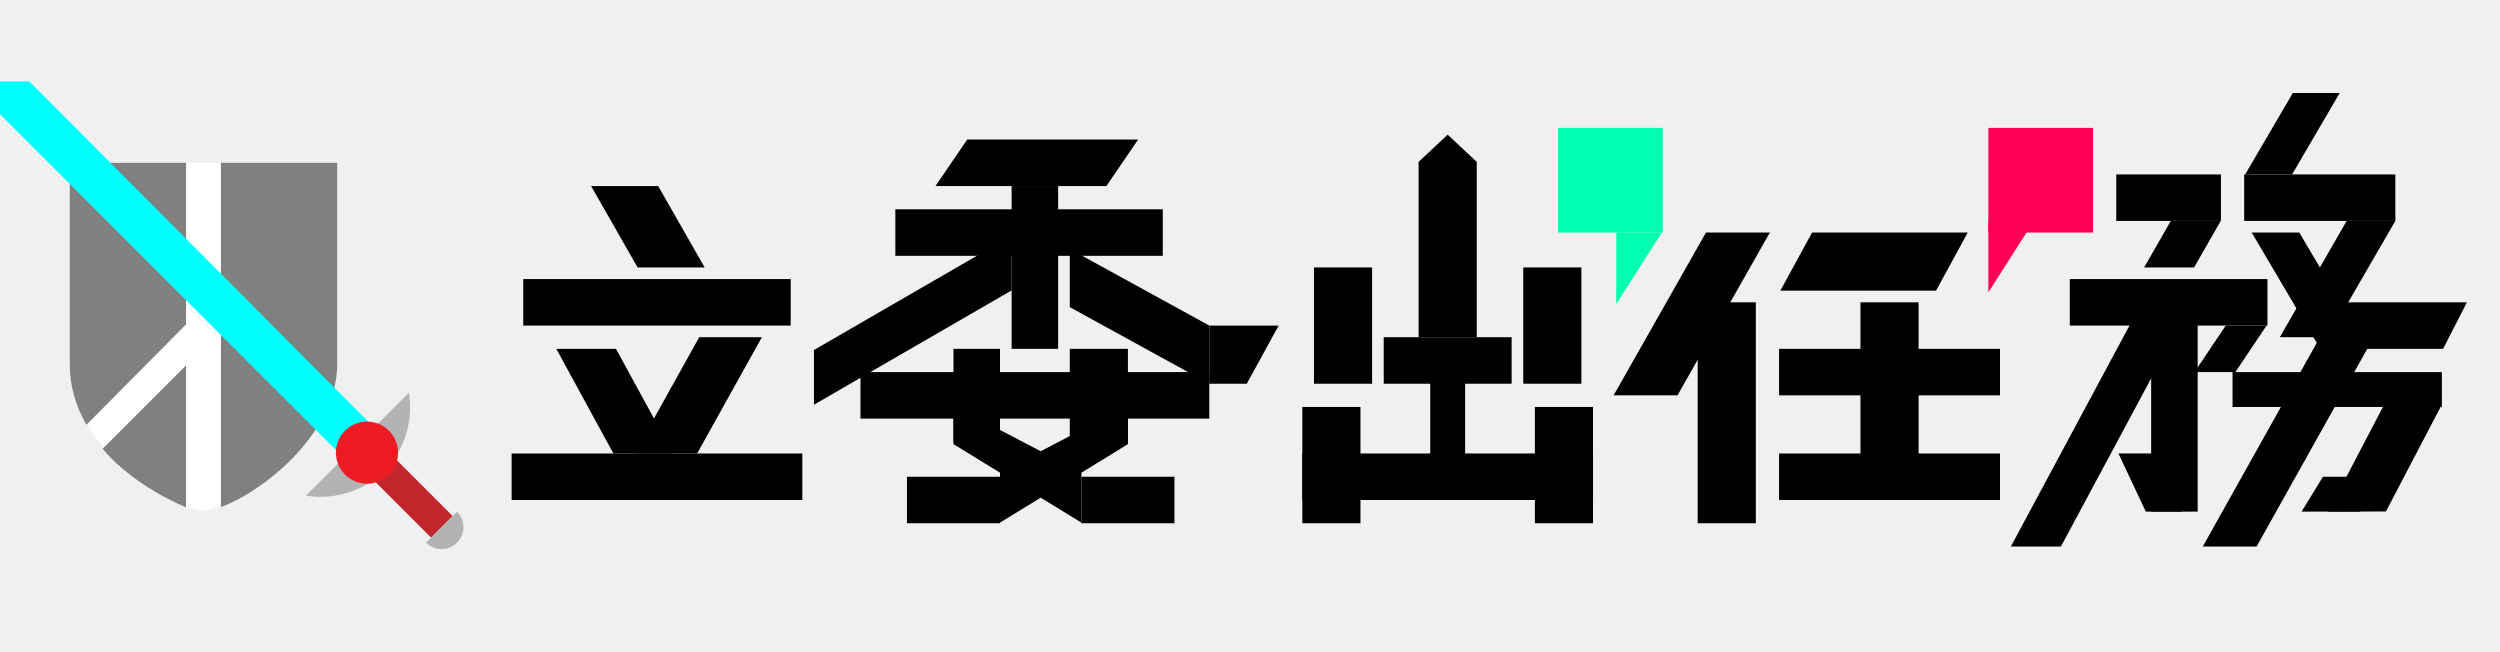
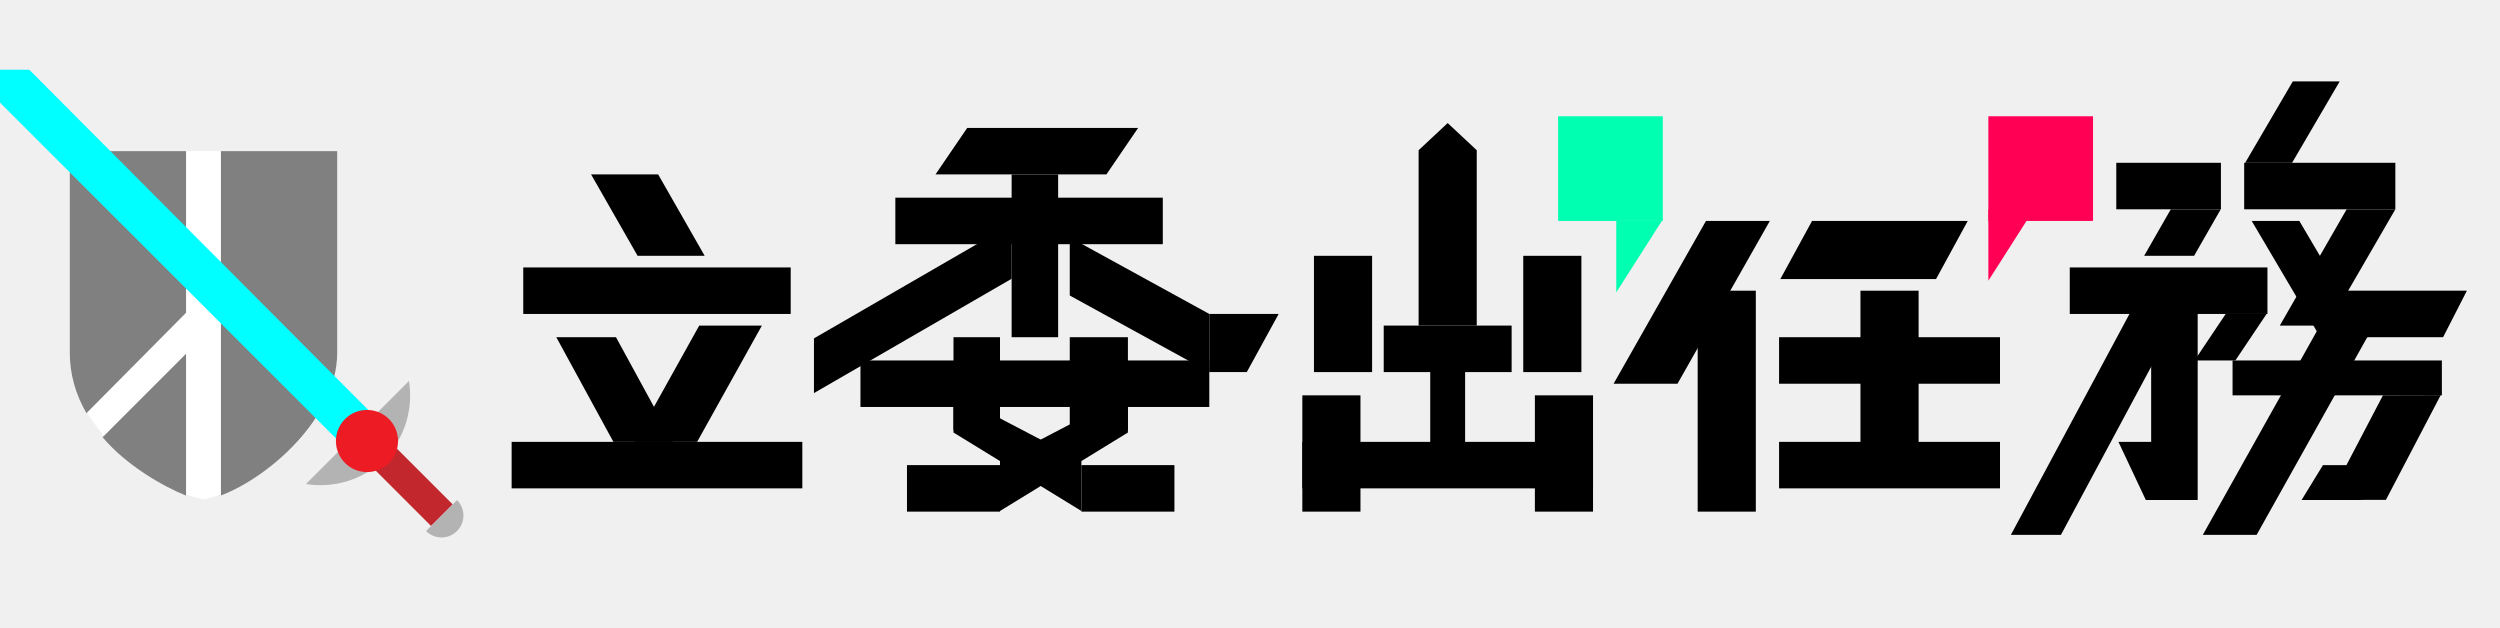
- <svg xmlns="http://www.w3.org/2000/svg" version="1.1" id="Layer_1" x="0px" y="0px" width="215px" height="56px" viewBox="0 0 215 56" enable-background="new 0 0 215 56" xml:space="preserve">
+ <svg xmlns="http://www.w3.org/2000/svg" version="1.1" id="Layer_1" x="0px" y="0px" width="215px" height="54px" viewBox="0 0 215 54" enable-background="new 0 0 215 54" xml:space="preserve">
  <g>
-     <polygon points="70,34.805 70,30.101 87,20.269 87,24.973  " />
-     <polygon points="104,33 104,28 92,21.414 92,26.414  " />
-     <polygon points="107.223,33 104,33 104,28 109.964,28  " />
-     <polygon points="93,44.945 93,40.635 82,34.886 82,38.197  " />
-     <rect x="74" y="32" width="30" height="4" />
-     <rect x="77" y="18" width="23" height="4" />
-     <rect x="93" y="41" width="8" height="4" />
-     <polygon points="80.453,16 83.18,12 97.879,12 95.151,16  " />
-     <rect x="87" y="16" width="4" height="14" />
-     <rect x="82" y="30" width="4" height="8" />
-     <polygon points="86,44.945 86,40.635 97,34.886 97,38.197  " />
-     <rect x="78" y="41" width="8" height="4" />
-     <rect x="92" y="30" width="5" height="8" />
+     <polygon points="70,33.805 70,29.101 87,19.269 87,23.973  " />
+     <polygon points="104,32 104,27 92,20.414 92,25.414  " />
+     <polygon points="107.223,32 104,32 104,27 109.964,27  " />
+     <polygon points="93,43.945 93,39.635 82,33.886 82,37.197  " />
+     <rect x="74" y="31" width="30" height="4" />
+     <rect x="77" y="17" width="23" height="4" />
+     <rect x="93" y="40" width="8" height="4" />
+     <polygon points="80.453,15 83.18,11 97.879,11 95.151,15  " />
+     <rect x="87" y="15" width="4" height="14" />
+     <rect x="82" y="29" width="4" height="8" />
+     <polygon points="86,43.945 86,39.635 97,33.886 97,37.197  " />
+     <rect x="78" y="40" width="8" height="4" />
+     <rect x="92" y="29" width="5" height="8" />
  </g>
  <g>
-     <polygon points="127,29 122,29 122,13.92 124.5,11.583 127,13.92  " />
-     <rect x="123" y="30" width="3" height="11" />
-     <rect x="113" y="23" width="5" height="10" />
-     <rect x="131" y="23" width="5" height="10" />
-     <rect x="112" y="35" width="5" height="10" />
-     <rect x="132" y="35" width="5" height="10" />
-     <rect x="119" y="29" width="11" height="4" />
-     <rect x="112" y="39" width="25" height="4" />
+     <polygon points="127,28 122,28 122,12.92 124.5,10.583 127,12.92  " />
+     <rect x="123" y="29" width="3" height="11" />
+     <rect x="113" y="22" width="5" height="10" />
+     <rect x="131" y="22" width="5" height="10" />
+     <rect x="112" y="34" width="5" height="10" />
+     <rect x="132" y="34" width="5" height="10" />
+     <rect x="119" y="28" width="11" height="4" />
+     <rect x="112" y="38" width="25" height="4" />
  </g>
  <g>
-     <rect x="45" y="24" width="23" height="4" />
-     <rect x="44" y="39" width="25" height="4" />
-     <polygon points="60.601,23 54.833,23 50.833,16 56.602,16  " />
-     <polygon points="57.884,39 52.752,39 47.843,30 52.975,30  " />
-     <polygon points="54.564,39 59.953,39 65.522,29 60.133,29  " />
+     <rect x="45" y="23" width="23" height="4" />
+     <rect x="44" y="38" width="25" height="4" />
+     <polygon points="60.601,22 54.833,22 50.833,15 56.602,15  " />
+     <polygon points="57.884,38 52.752,38 47.843,29 52.975,29  " />
+     <polygon points="54.564,38 59.953,38 65.522,28 60.133,28  " />
  </g>
  <g>
-     <rect x="160" y="26" width="5" height="16" />
-     <rect x="146" y="26" width="5" height="19" />
-     <rect x="153" y="39" width="19" height="4" />
-     <rect x="153" y="30" width="19" height="4" />
-     <polygon points="153.109,25 155.836,20 169.226,20 166.499,25  " />
-     <polygon points="138.77,34 144.264,34 152.207,20 146.713,20  " />
+     <rect x="160" y="25" width="5" height="16" />
+     <rect x="146" y="25" width="5" height="19" />
+     <rect x="153" y="38" width="19" height="4" />
+     <rect x="153" y="29" width="19" height="4" />
+     <polygon points="153.109,24 155.836,19 169.226,19 166.499,24  " />
+     <polygon points="138.77,33 144.264,33 152.207,19 146.713,19  " />
  </g>
  <g>
-     <rect x="185" y="27" width="4" height="17" />
-     <rect x="192" y="32" width="18" height="3" />
-     <polygon points="200,30 200,26 212.153,26 210.106,30  " />
-     <polygon points="197.936,44 199.774,41 203,41 203,44  " />
-     <polygon points="187.624,44 184.541,44 182.186,39 185.269,39  " />
-     <rect x="193" y="15" width="13" height="4" />
-     <polygon points="193.085,15 197.119,15 201.214,8 197.181,8  " />
-     <polygon points="203.641,30 199.545,30 193.646,20 197.742,20  " />
-     <polygon points="196.063,29 200.204,29 206,19 201.812,19  " />
-     <polygon points="172.935,47 177.24,47 187.974,27 183.67,27  " />
-     <polygon points="189.441,47 194.069,47 204.143,29 199.515,29  " />
-     <rect x="182" y="15" width="9" height="4" />
-     <polygon points="184.396,23 188.692,23 190.983,19 186.688,19  " />
-     <polygon points="200.225,44 205.19,43.986 209.898,34.986 204.933,35  " />
-     <rect x="178" y="24" width="17" height="4" />
-     <polygon points="188.729,32 192.242,32 194.924,28 191.41,28  " />
+     <rect x="185" y="26" width="4" height="17" />
+     <rect x="192" y="31" width="18" height="3" />
+     <polygon points="200,29 200,25 212.153,25 210.106,29  " />
+     <polygon points="197.936,43 199.774,40 203,40 203,43  " />
+     <polygon points="187.624,43 184.541,43 182.186,38 185.269,38  " />
+     <rect x="193" y="14" width="13" height="4" />
+     <polygon points="193.085,14 197.119,14 201.214,7 197.181,7  " />
+     <polygon points="203.641,29 199.545,29 193.646,19 197.742,19  " />
+     <polygon points="196.063,28 200.204,28 206,18 201.812,18  " />
+     <polygon points="172.935,46 177.24,46 187.974,26 183.67,26  " />
+     <polygon points="189.441,46 194.069,46 204.143,28 199.515,28  " />
+     <rect x="182" y="14" width="9" height="4" />
+     <polygon points="184.396,22 188.692,22 190.983,18 186.688,18  " />
+     <polygon points="200.225,43 205.19,42.986 209.898,33.986 204.933,34  " />
+     <rect x="178" y="23" width="17" height="4" />
+     <polygon points="188.729,31 192.242,31 194.924,27 191.41,27  " />
  </g>
-   <rect x="134" y="11" fill="#00FFB0" width="9" height="9" />
-   <polygon fill="#00FFB0" points="139,20 139,26.14 142.918,20 " />
-   <rect x="171" y="11" fill="#FF0055" width="9" height="9" />
-   <polygon fill="#FF0055" points="171,19 171,25.14 174.918,19 " />
+   <rect x="134" y="10" fill="#00FFB0" width="9" height="9" />
+   <polygon fill="#00FFB0" points="139,19 139,25.14 142.918,19 " />
+   <rect x="171" y="10" fill="#FF0055" width="9" height="9" />
+   <polygon fill="#FF0055" points="171,18 171,24.14 174.918,18 " />
  <g>
-     <path fill="#FFFFFF" d="M6,14v17.325c0,6.262,6.815,11.718,11.5,12.617C22.001,43.043,29,37.587,29,31.325V14H6z" />
-     <path fill="#808080" d="M16,14H6v17.325c0,1.838,0.505,3.606,1.434,5.209L16,27.899V14z" />
-     <path fill="#808080" d="M8.823,38.601c2.016,2.4,5.177,4.221,7.177,5.022v-12.2L8.823,38.601z" />
-     <path fill="#808080" d="M19,14v29.61c4-1.513,10-6.562,10-12.285V14H19z" />
+     <path fill="#FFFFFF" d="M6,13v17.325c0,6.262,6.815,11.718,11.5,12.617C22.001,42.043,29,36.587,29,30.325V13H6z" />
+     <path fill="#808080" d="M16,13H6v17.325c0,1.838,0.505,3.606,1.434,5.209L16,26.899V13z" />
+     <path fill="#808080" d="M8.823,37.601c2.016,2.4,5.177,4.221,7.177,5.022v-12.2L8.823,37.601z" />
+     <path fill="#808080" d="M19,13v29.61c4-1.513,10-6.562,10-12.285V13H19z" />
  </g>
  <g>
-     <path fill="#B3B3B3" d="M26.309,42.625c2.347,0.379,4.893-0.309,6.723-2.139c1.83-1.83,2.517-4.376,2.139-6.723L26.309,42.625z" />
-     <polygon fill="#00FFFF" points="32.49,37.082 29.93,39.739 0,9.823 0,7 2.519,7  " />
-     <rect x="33.746" y="38.204" transform="matrix(0.7071 -0.7071 0.7071 0.7071 -19.6878 37.1999)" fill="#C1272D" width="2.628" height="8.322" />
-     <path fill="#B3B3B3" d="M39.303,46.67c0.736-0.736,0.736-1.928,0-2.664L36.64,46.67C37.375,47.406,38.568,47.406,39.303,46.67z" />
+     <path fill="#B3B3B3" d="M26.309,41.625c2.347,0.379,4.893-0.309,6.723-2.139c1.83-1.83,2.517-4.376,2.139-6.723L26.309,41.625z" />
+     <polygon fill="#00FFFF" points="32.49,36.082 29.93,38.739 0,8.823 0,6 2.519,6  " />
+     <rect x="33.746" y="37.204" transform="matrix(0.7071 -0.7071 0.7071 0.7071 -18.9807 36.907)" fill="#C1272D" width="2.628" height="8.322" />
+     <path fill="#B3B3B3" d="M39.303,45.67c0.736-0.736,0.736-1.928,0-2.664L36.64,45.67C37.375,46.406,38.568,46.406,39.303,45.67z" />
    <g>
-       <circle fill="#ED1C24" cx="31.561" cy="38.927" r="2.672" />
+       <circle fill="#ED1C24" cx="31.561" cy="37.927" r="2.672" />
    </g>
  </g>
</svg>
